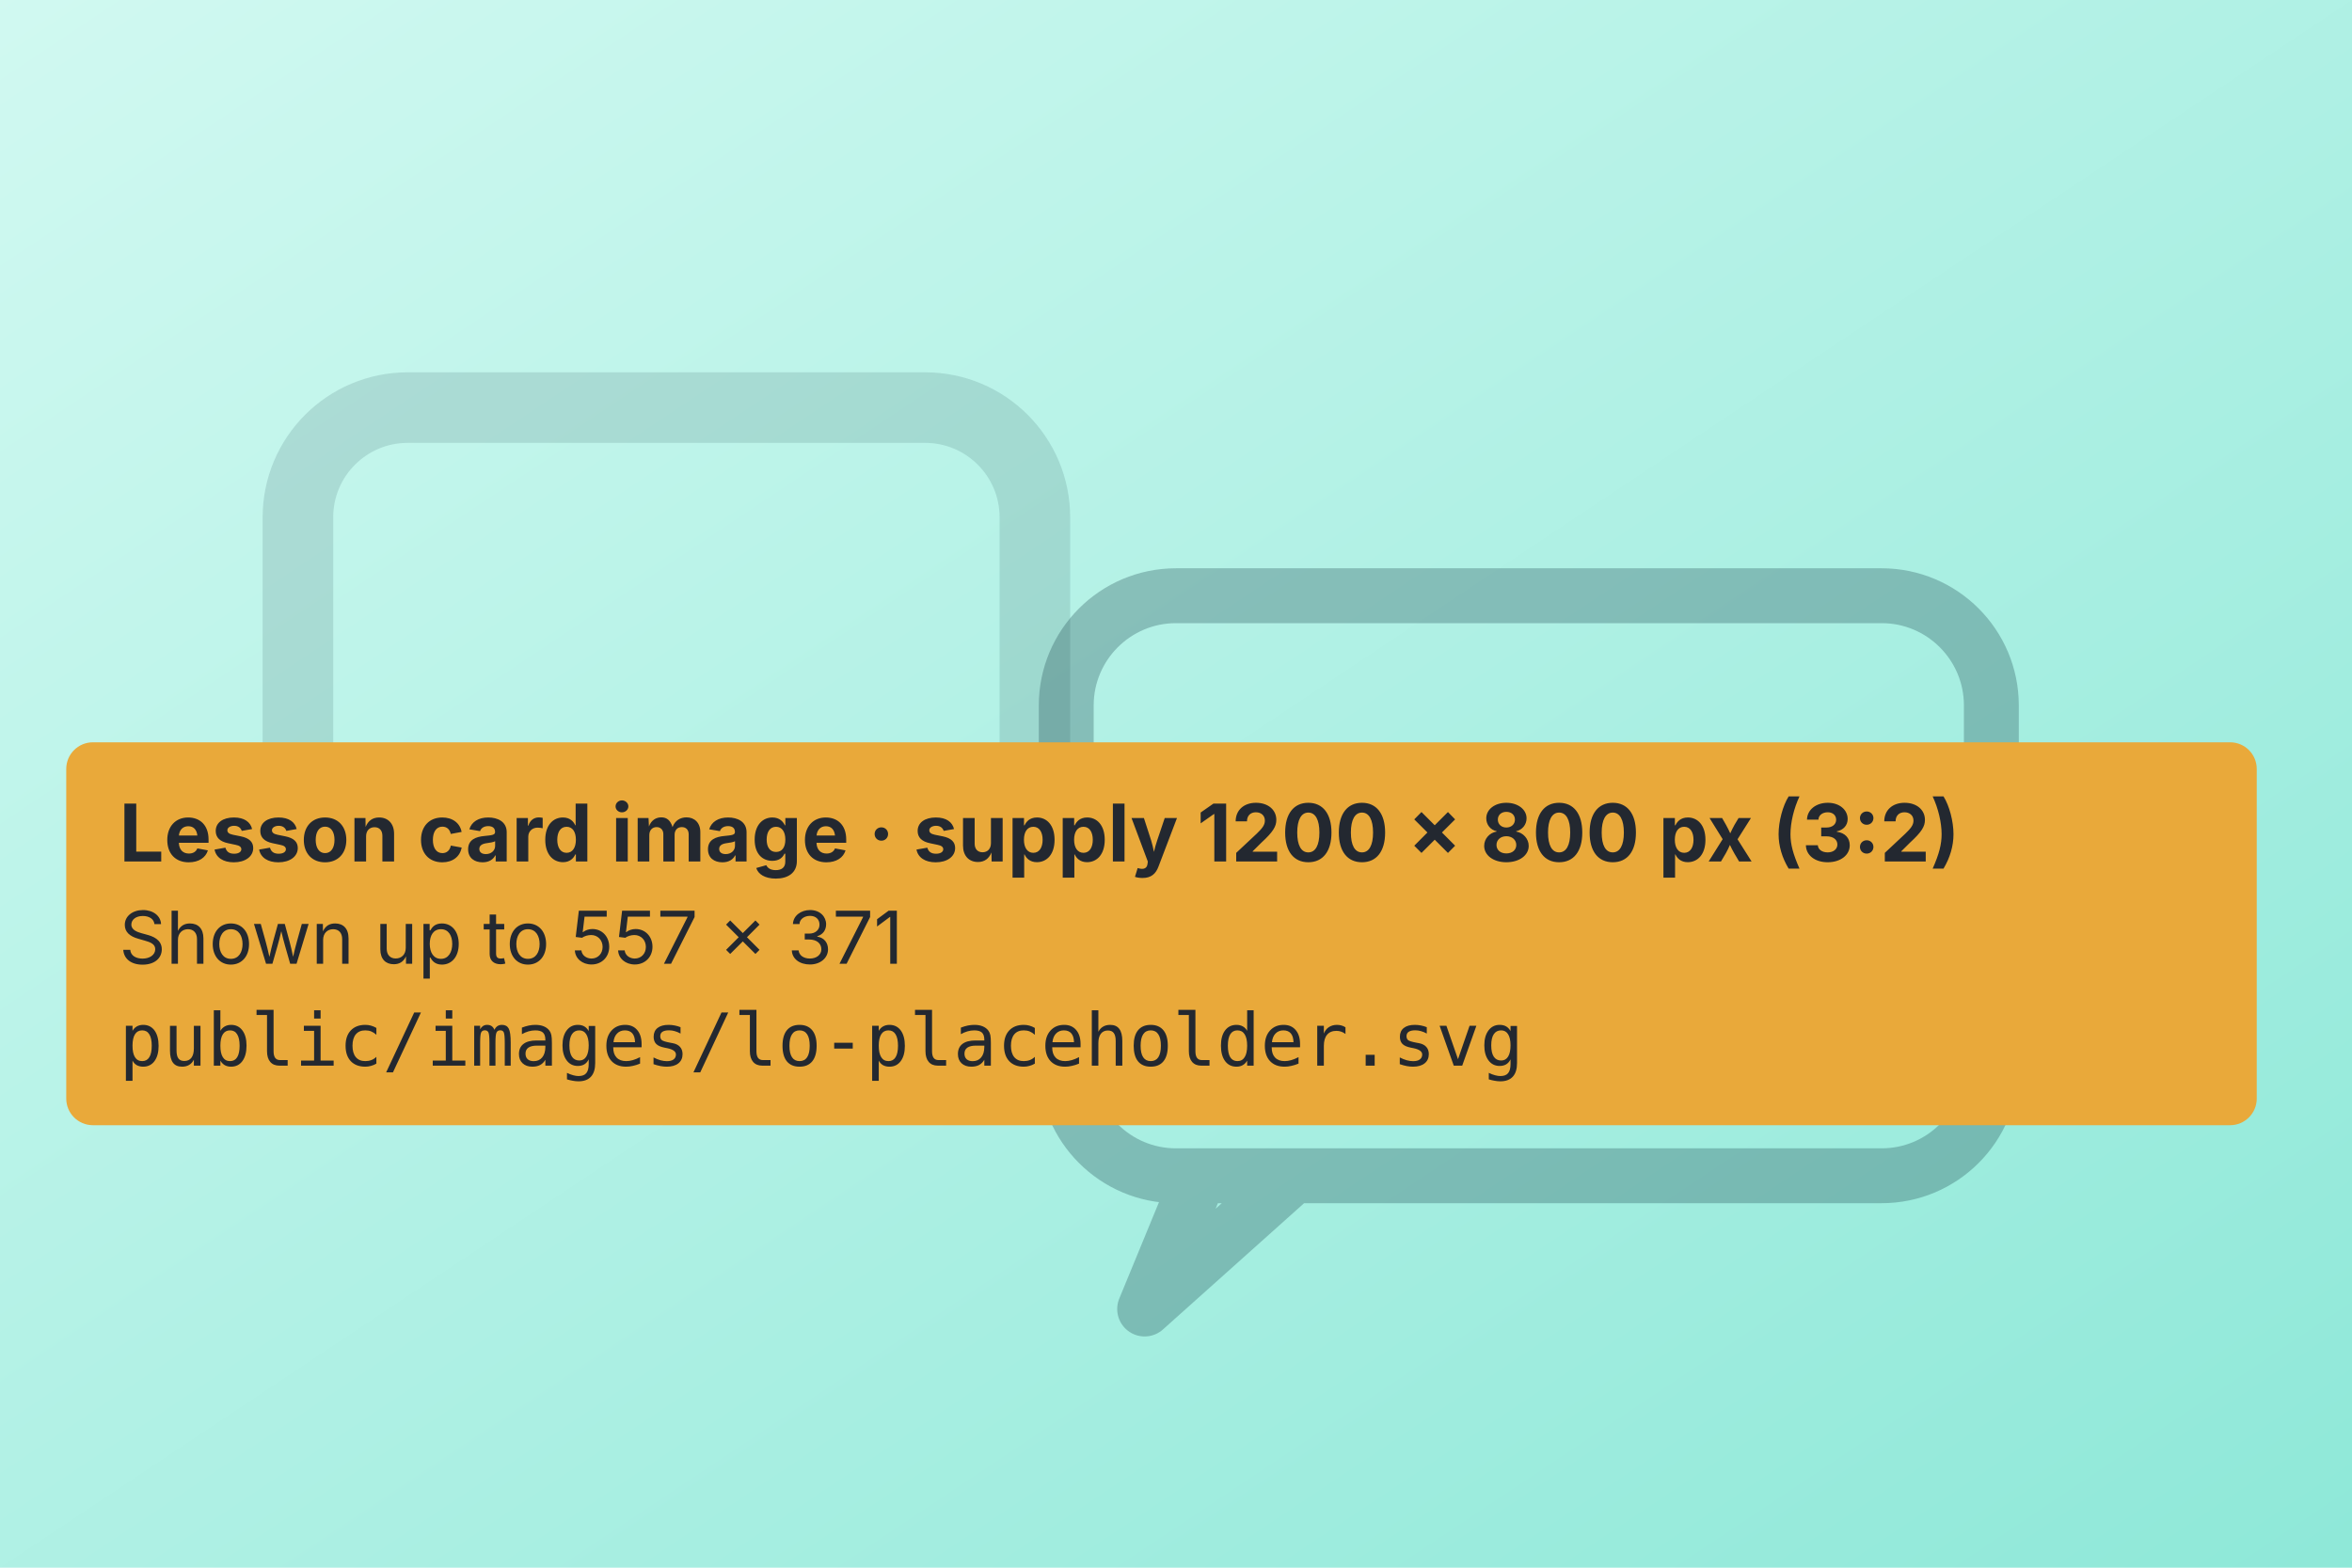
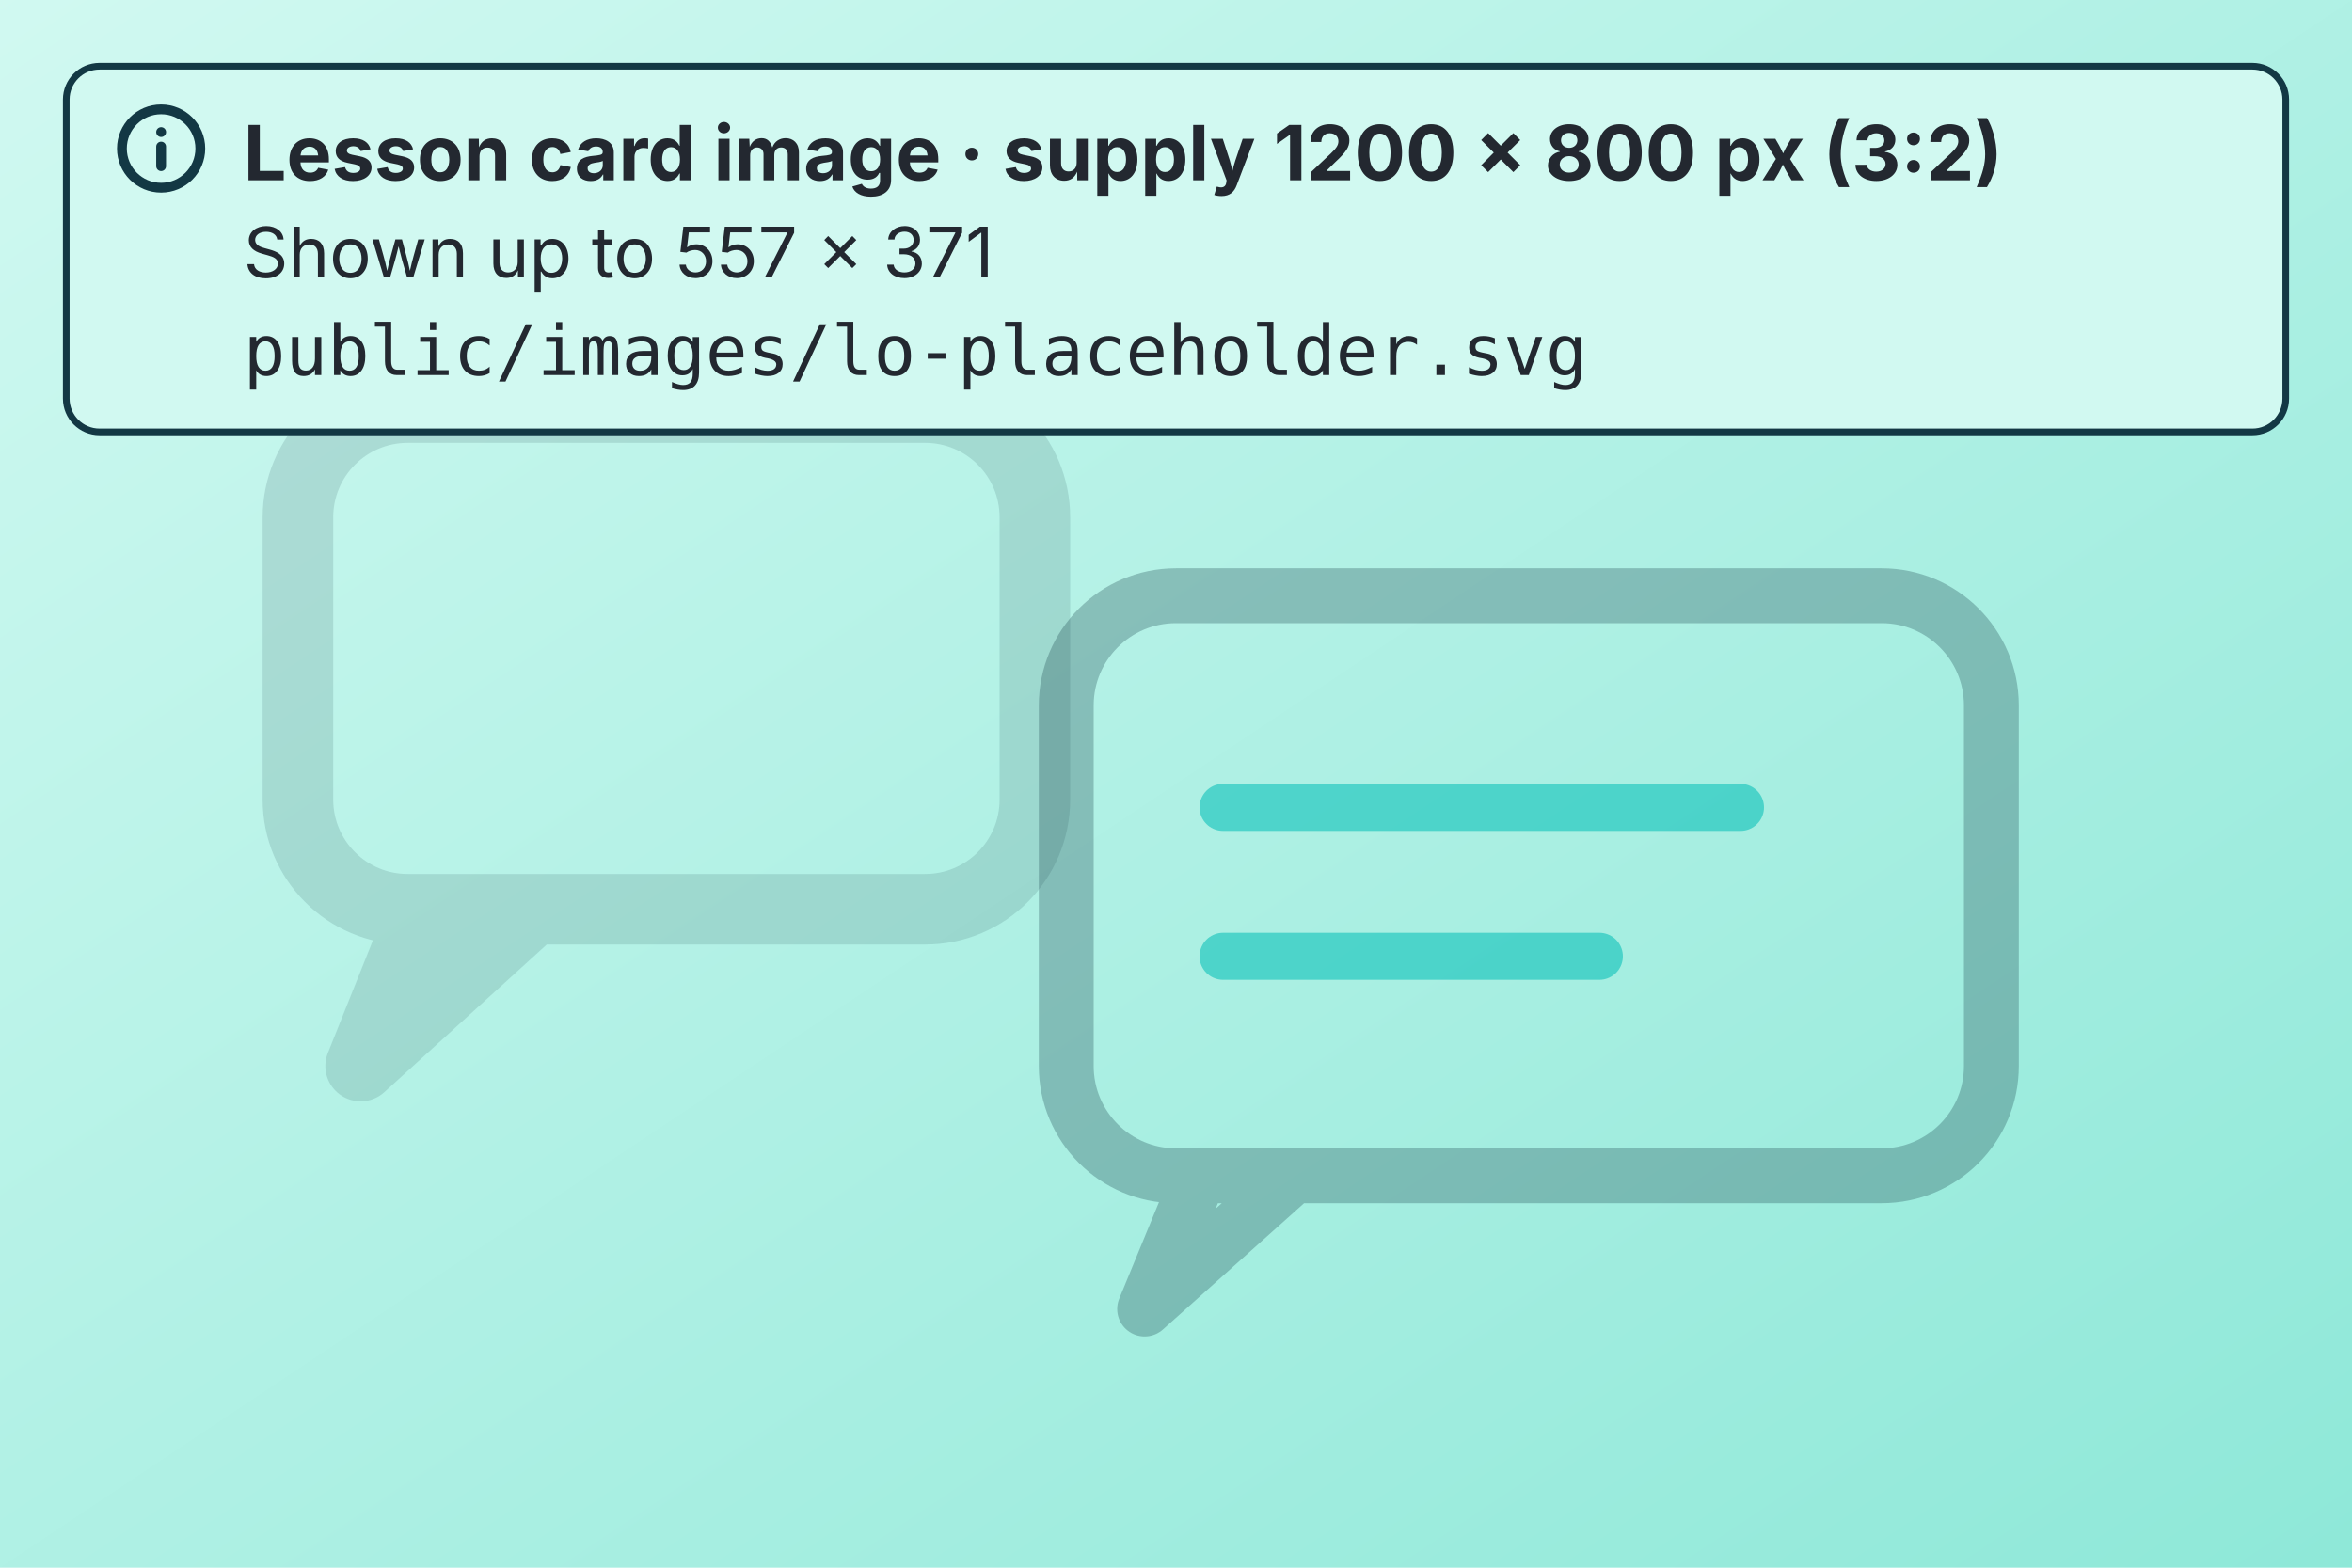
<svg xmlns="http://www.w3.org/2000/svg" viewBox="0 0 600 400" width="600" height="400" role="presentation" aria-hidden="true">
  <defs>
    <linearGradient id="lo-placeholder-bg" x1="0" y1="0" x2="1" y2="1">
      <stop offset="0" stop-color="#d1f9f1" />
      <stop offset="1" stop-color="#8ee8d8" />
    </linearGradient>
  </defs>
  <rect width="600" height="400" fill="url(#lo-placeholder-bg)" />
  <g fill="none" stroke="#133844" stroke-linecap="round" stroke-linejoin="round">
    <g opacity="0.14" stroke-width="18">
      <path d="M104 232h132a28 28 0 0 0 28-28v-72a28 28 0 0 0-28-28H104a28 28 0 0 0-28 28v72a28 28 0 0 0 28 28h4l-16 40 44-40" />
    </g>
    <g opacity="0.28" stroke-width="14">
      <path d="M300 300h180a28 28 0 0 0 28-28v-92a28 28 0 0 0-28-28H300a28 28 0 0 0-28 28v92a28 28 0 0 0 28 28h6l-14 34 38-34" />
    </g>
  </g>
  <g stroke="#00bdb6" stroke-linecap="round" stroke-width="12" opacity="0.55">
    <path d="M312 206h132" />
    <path d="M312 244h96" />
  </g>
-   <g data-label-position="bottom-left" font-family="system-ui, -apple-system, 'Segoe UI', sans-serif">
-     <rect x="16.9" y="189.4" width="558.8" height="97.7" rx="6.8" fill="#e9a93a" />
+   <g data-label-position="top-right" font-family="system-ui, -apple-system, 'Segoe UI', sans-serif">
+     <rect x="16.9" y="16.9" width="566.2" height="93.3" rx="8.5" fill="#d1f9f1" stroke="#133844" stroke-width="1.7" />
+     <g fill="none" stroke="#133844" stroke-width="2.5" stroke-linecap="round">
+       <circle cx="41.1" cy="37.9" r="10" />
+       <path d="M41.1 37.4v5M41.1 33.7h0.01" />
+     </g>
    <g fill="#232830">
-       <text x="30.4" y="219.8" font-size="20.3" font-weight="700">Lesson card image · supply 1200 × 800 px (3:2)</text>
-       <text x="30.4" y="245.9" font-size="18.6">Shown up to 557 × 371</text>
-       <text x="30.4" y="271.9" font-size="18.6" font-family="ui-monospace, 'SF Mono', Menlo, monospace">public/images/lo-placeholder.svg</text>
+       <text x="62.1" y="46" font-size="19.4" font-weight="700">Lesson card image · supply 1200 × 800 px (3:2)</text>
+       <text x="62.1" y="70.8" font-size="17.8">Shown up to 557 × 371</text>
+       <text x="62.1" y="95.7" font-size="17.8" font-family="ui-monospace, 'SF Mono', Menlo, monospace">public/images/lo-placeholder.svg</text>
    </g>
  </g>
</svg>
